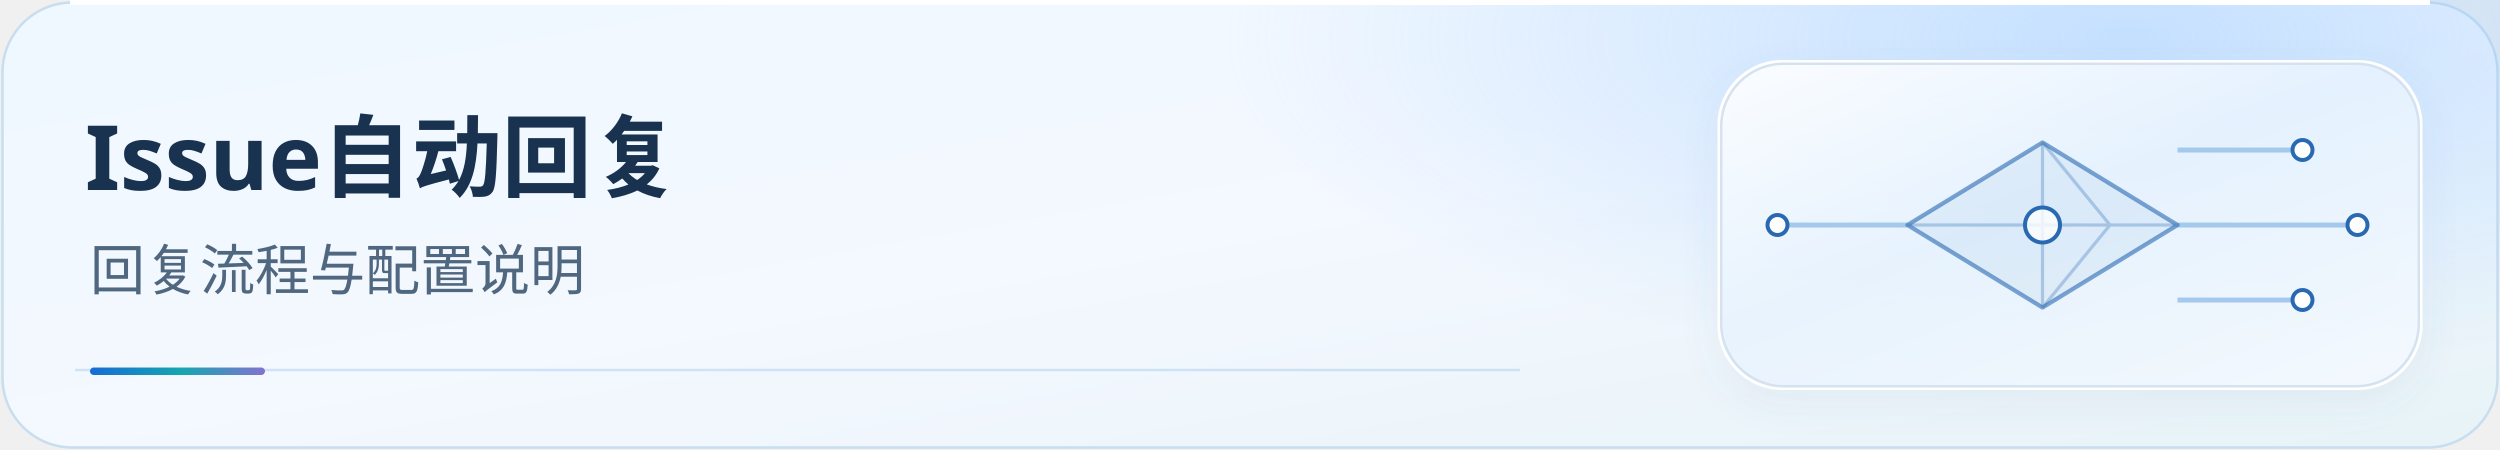
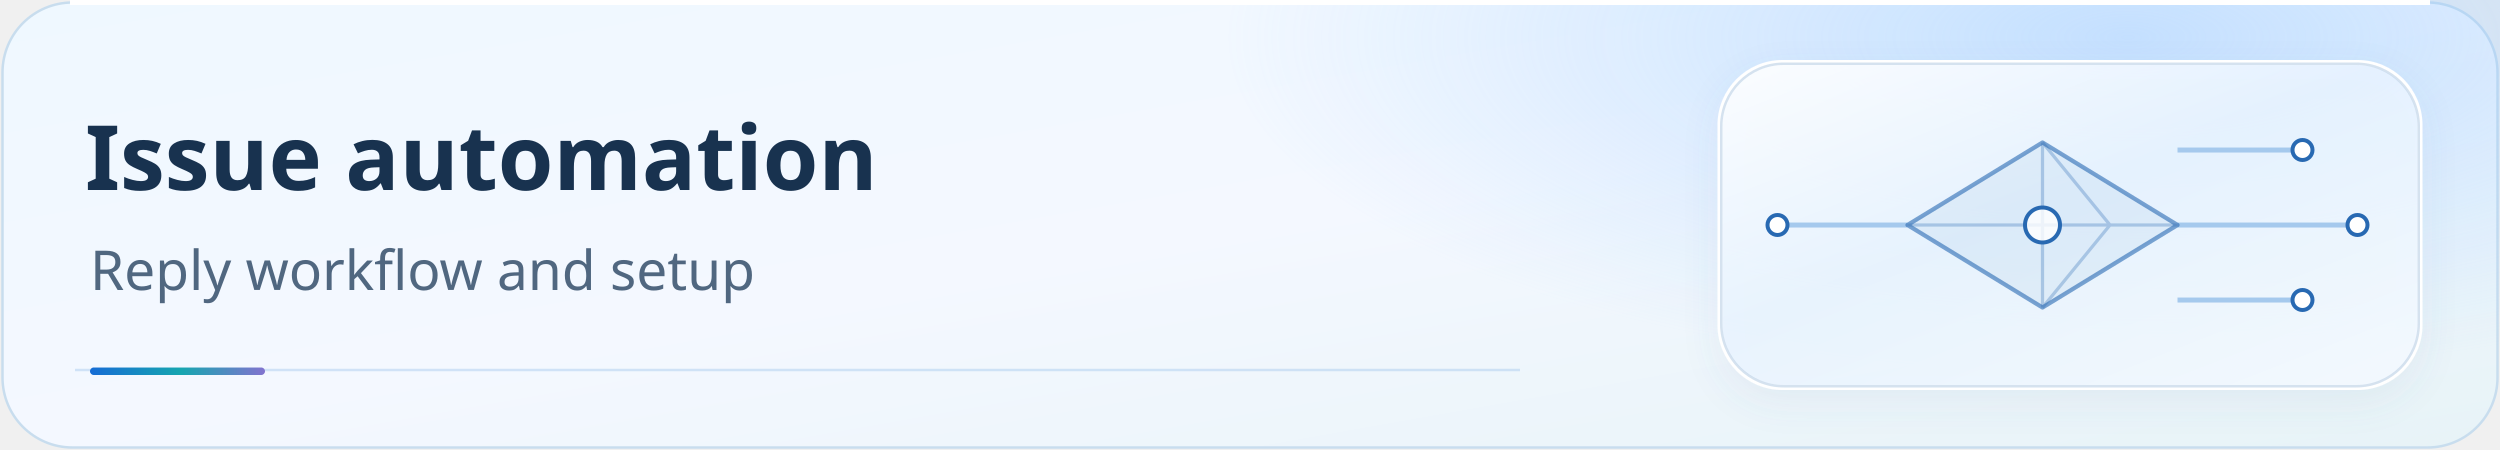
<svg xmlns="http://www.w3.org/2000/svg" width="1000" height="180" viewBox="0 0 1000 180" role="img" aria-labelledby="title desc">
  <defs>
    <linearGradient id="base" x1="0" y1="0" x2="1" y2="1">
      <stop stop-color="#eff8ff" />
      <stop offset=".5" stop-color="#f4f8ff" />
      <stop offset="1" stop-color="#e7f3f7" />
    </linearGradient>
    <linearGradient id="glass" x1="0" y1="0" x2=".85" y2="1">
      <stop stop-color="#ffffff" stop-opacity=".88" />
      <stop offset=".48" stop-color="#ffffff" stop-opacity=".25" />
      <stop offset="1" stop-color="#ffffff" stop-opacity=".57" />
    </linearGradient>
    <linearGradient id="ribbon" x1="0" x2="1">
      <stop stop-color="#166cd5" />
      <stop offset=".52" stop-color="#16a6b0" />
      <stop offset="1" stop-color="#8273cf" />
    </linearGradient>
    <radialGradient id="aura">
      <stop stop-color="#95c8ff" stop-opacity=".5" />
      <stop offset="1" stop-color="#95c8ff" stop-opacity="0" />
    </radialGradient>
    <filter id="shadow" x="-10%" y="-15%" width="120%" height="140%">
      <feDropShadow dx="0" dy="5" stdDeviation="7" flood-color="#51739b" flood-opacity=".09" />
    </filter>
    <marker id="arrow" viewBox="0 0 8 8" refX="7" refY="4" markerWidth="7" markerHeight="7" orient="auto-start-reverse">
      <path d="M1 1L7 4L1 7" fill="none" stroke="#6384ac" stroke-width="1.5" stroke-linecap="round" stroke-linejoin="round" />
    </marker>
  </defs>
  <g font-family="'Segoe UI','PingFang SC','Microsoft YaHei',sans-serif">
    <rect x="1" y="1" width="998" height="178" rx="28" fill="url(#base)" stroke="#c8ddee" />
    <ellipse cx="850" cy="15" rx="360" ry="135" fill="url(#aura)" />
    <path d="M28 1H972" stroke="#ffffff" stroke-width="2" />
    <path d="M30 148H608" stroke="#a5c9ed" stroke-opacity=".45" />
    <rect x="688" y="25" width="280" height="130" rx="25" fill="#e0efff" fill-opacity=".8" stroke="#ffffff" stroke-width="2" filter="url(#shadow)" />
    <rect x="688.5" y="25.5" width="279" height="129" rx="25" fill="url(#glass)" stroke="#a8c2dd" stroke-opacity=".48" />
    <g transform="translate(711 40) scale(1)" fill="none" stroke-linejoin="round">
      <path d="M0 50H52M160 20H210M160 50H232M160 80H210" stroke="#a5c9ed" stroke-width="2" />
      <path d="M52 50L106 17L160 50L106 83Z" fill="#2869b2" fill-opacity=".06" stroke="#2869b2" stroke-opacity=".6" stroke-width="1.7" />
      <path d="M106 17V83M52 50H160M106 17L133 50L106 83" stroke="#2869b2" stroke-opacity=".3" stroke-width="1.3" />
      <circle cx="106" cy="50" r="7" fill="#ffffff" fill-opacity=".8" stroke="#2869b2" stroke-width="1.6" />
      <g fill="#ffffff" stroke="#2869b2" stroke-width="1.6">
        <circle cx="0" cy="50" r="4" />
        <circle cx="210" cy="20" r="4" />
        <circle cx="232" cy="50" r="4" />
        <circle cx="210" cy="80" r="4" />
      </g>
    </g>
-     <text x="34" y="76" font-size="36" font-weight="650" fill="#18324f">Issue自动回复</text>
-     <text x="36" y="116" font-size="22" font-weight="400" fill="#506780">回复流程与配置说明</text>
+     <text x="34" y="76" font-size="36" font-weight="650" fill="#18324f">Issue automation</text>
+     <text x="36" y="116" font-size="22" font-weight="400" fill="#506780">Reply workflow and setup</text>
    <rect x="36" y="147" width="70" height="3" rx="1.5" fill="url(#ribbon)" />
  </g>
</svg>
